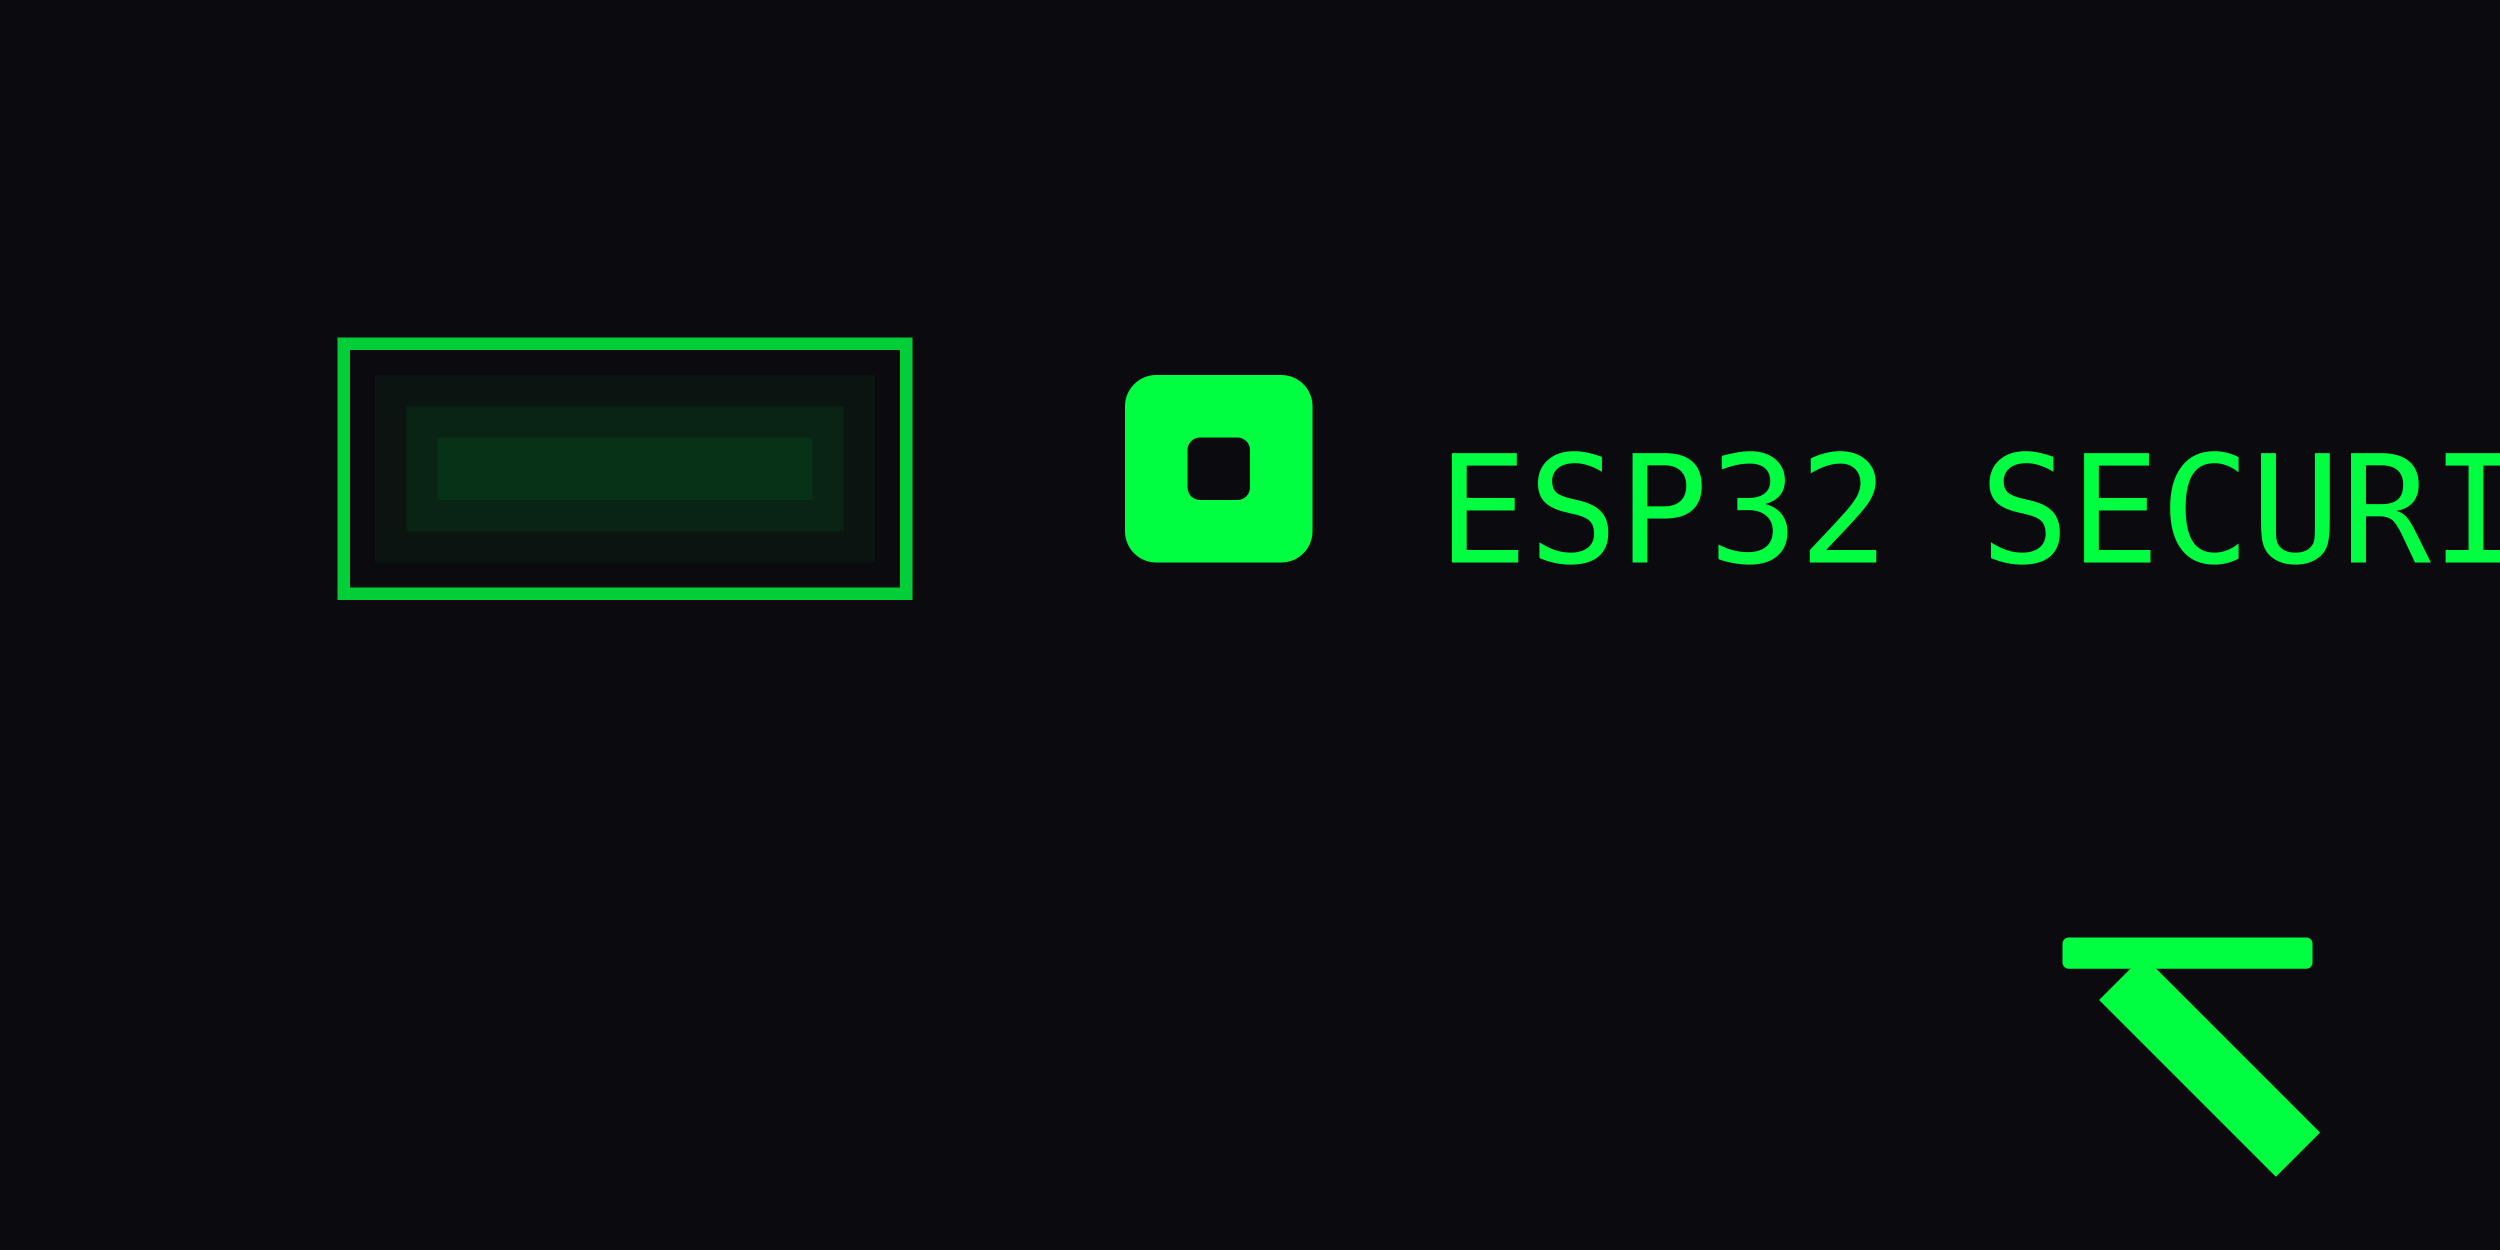
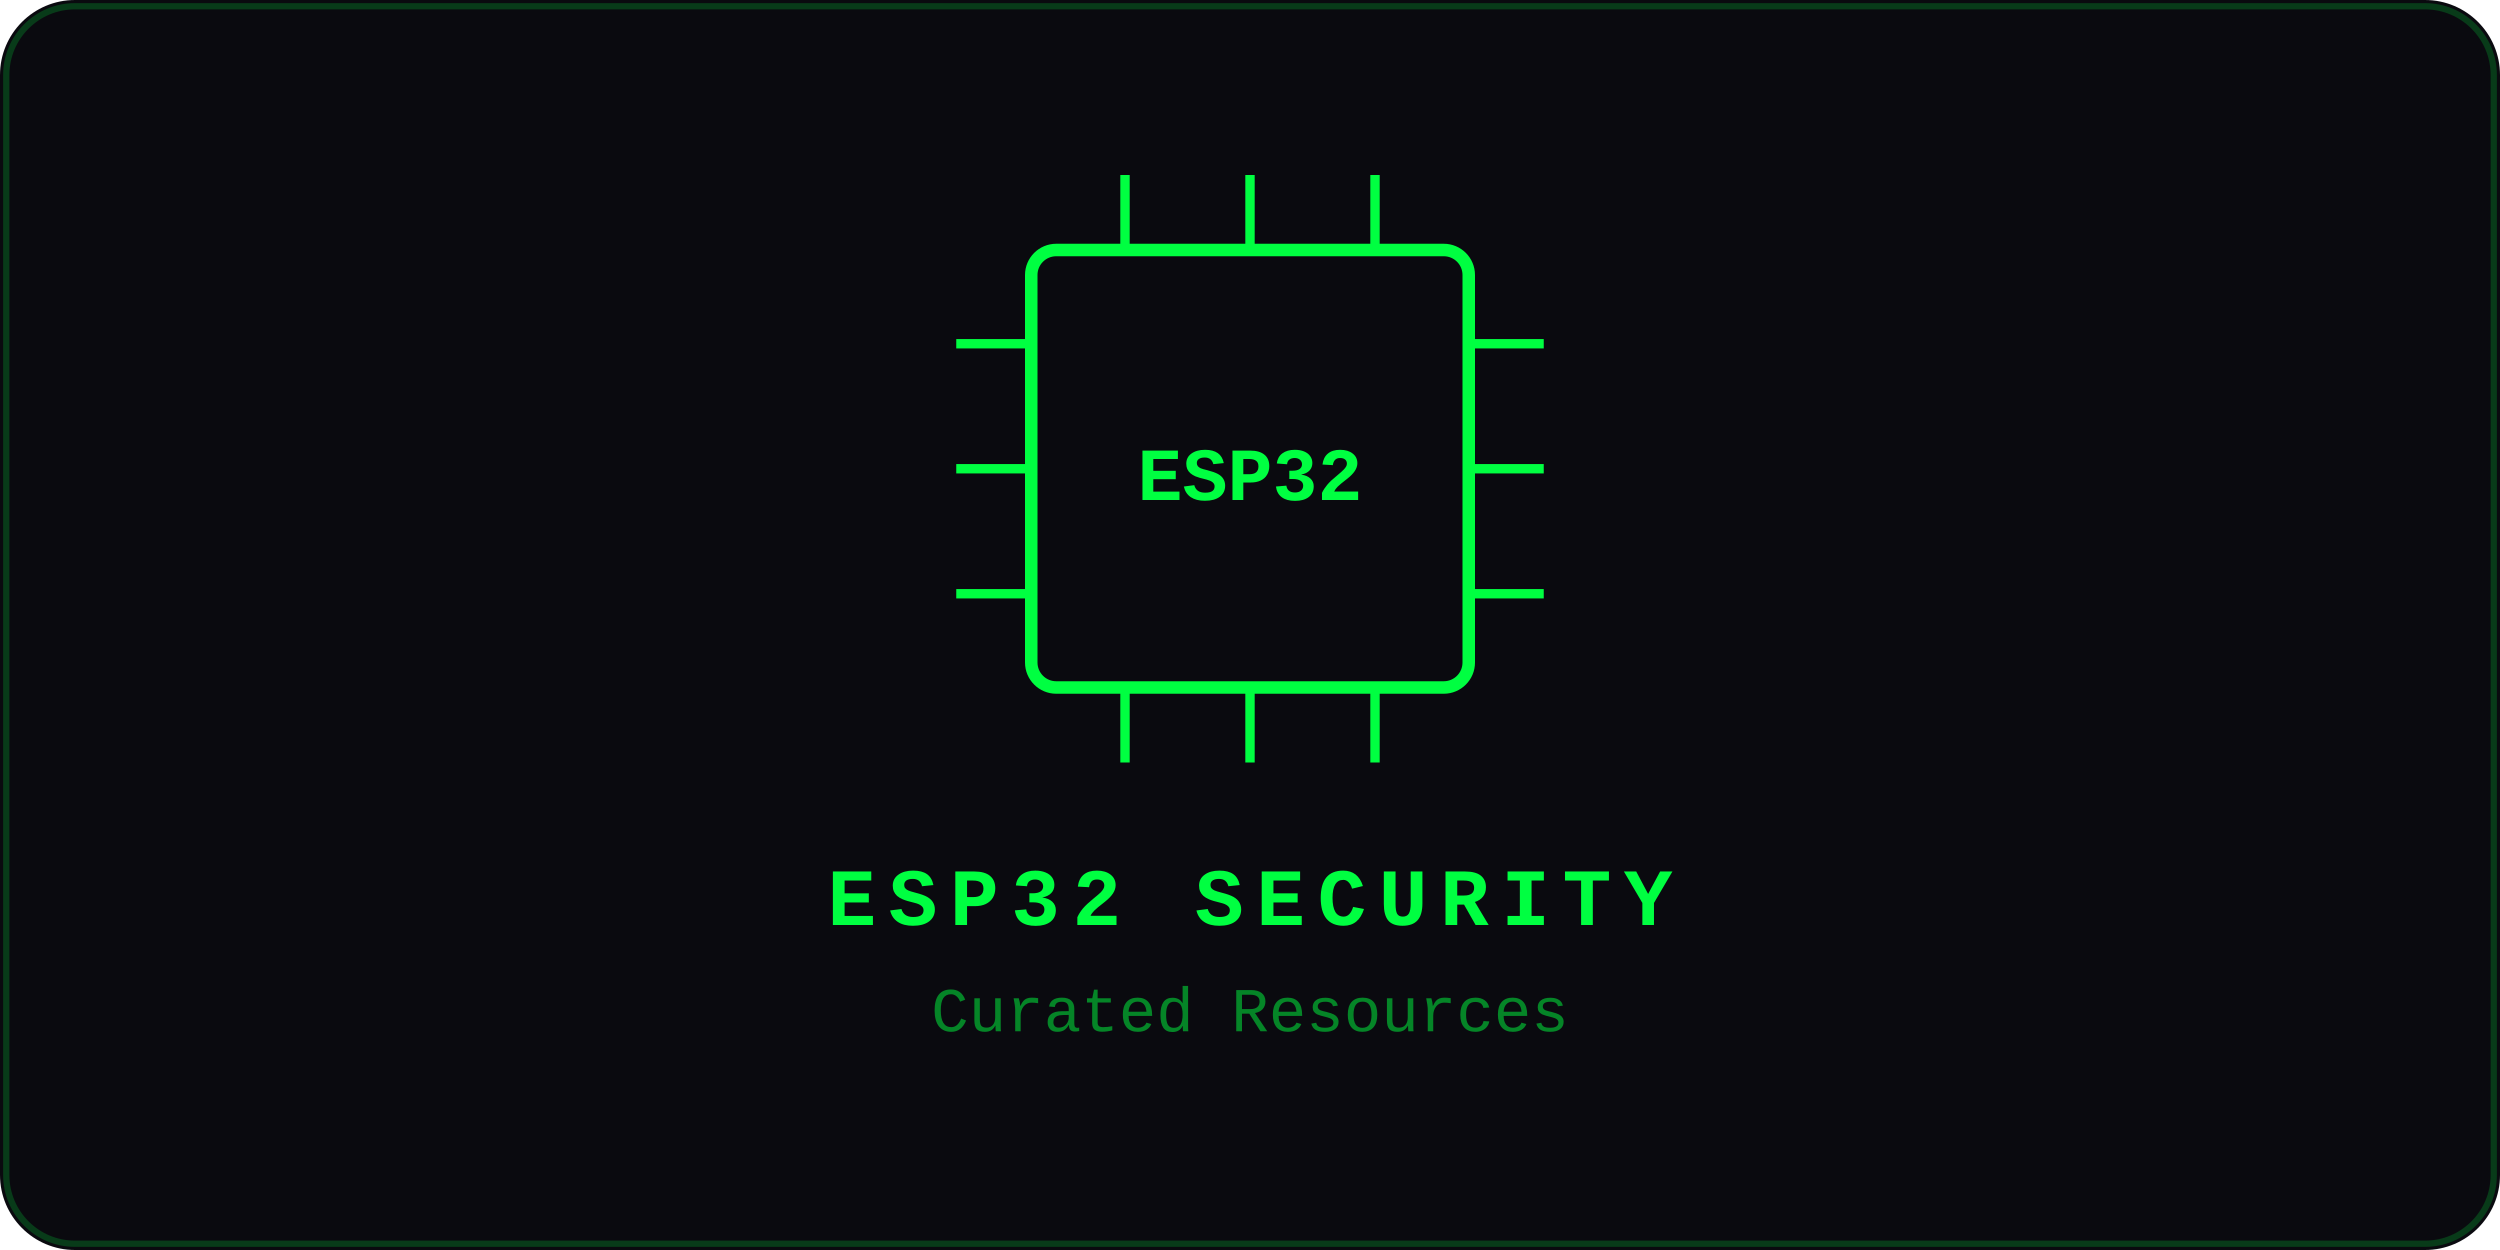
<svg xmlns="http://www.w3.org/2000/svg" viewBox="0 0 400 200" width="400" height="200">
-   <rect x="0" y="0" width="400" height="200" fill="#0a0a0f" />
-   <g transform="translate(50 50)">
-     <rect x="0" y="0" width="100" height="50" fill="#0a0a0f" rx="10" />
-     <path d="M10 10h80v30h-80z" fill="#00ff41" opacity="0.2" />
-     <path d="M15 15h70v20h-70z" fill="#00ff41" opacity="0.4" />
-     <path d="M20 20h60v10h-60z" fill="#00ff41" opacity="0.6" />
-     <path d="M5 5h90v40h-90z" fill="#0a0a0f" stroke="#00ff41" stroke-width="2" opacity="0.8" />
-     <rect x="120" y="0" width="50" height="50" fill="#0a0a0f" />
-     <rect x="130" y="10" width="30" height="30" fill="#00ff41" rx="5" />
-     <rect x="140" y="20" width="10" height="10" fill="#0a0a0f" rx="2" />
-     <text x="180" y="40" font-family="monospace" font-size="24" fill="#00ff41">ESP32 SECURITY</text>
-   </g>
-   <path d="M350 150h20v20h-20z" fill="#0a0a0f" transform="rotate(45 350 150)" />
-   <path d="M340 160h40v10h-40z" fill="#00ff41" transform="rotate(45 350 160)" />
-   <rect x="320" y="140" width="60" height="10" fill="#0a0a0f" rx="2" />
-   <rect x="330" y="150" width="40" height="5" fill="#00ff41" rx="1" />
+   <rect width="400" height="200" fill="#0a0a0f" rx="12" />
+   <rect x="1" y="1" width="398" height="198" fill="none" stroke="#00ff41" stroke-opacity="0.2" rx="11" />
+   <rect x="165" y="40" width="70" height="70" rx="4" fill="none" stroke="#00ff41" stroke-width="2" />
+   <line x1="180" y1="40" x2="180" y2="28" stroke="#00ff41" stroke-width="1.5" />
+   <line x1="200" y1="40" x2="200" y2="28" stroke="#00ff41" stroke-width="1.5" />
+   <line x1="220" y1="40" x2="220" y2="28" stroke="#00ff41" stroke-width="1.5" />
+   <line x1="180" y1="110" x2="180" y2="122" stroke="#00ff41" stroke-width="1.5" />
+   <line x1="200" y1="110" x2="200" y2="122" stroke="#00ff41" stroke-width="1.5" />
+   <line x1="220" y1="110" x2="220" y2="122" stroke="#00ff41" stroke-width="1.5" />
+   <line x1="165" y1="55" x2="153" y2="55" stroke="#00ff41" stroke-width="1.5" />
+   <line x1="165" y1="75" x2="153" y2="75" stroke="#00ff41" stroke-width="1.5" />
+   <line x1="165" y1="95" x2="153" y2="95" stroke="#00ff41" stroke-width="1.5" />
+   <line x1="235" y1="55" x2="247" y2="55" stroke="#00ff41" stroke-width="1.5" />
+   <line x1="235" y1="75" x2="247" y2="75" stroke="#00ff41" stroke-width="1.5" />
+   <line x1="235" y1="95" x2="247" y2="95" stroke="#00ff41" stroke-width="1.5" />
+   <text x="200" y="80" text-anchor="middle" font-family="'Courier New', monospace" font-size="12" fill="#00ff41" font-weight="bold">ESP32</text>
+   <text x="200" y="148" text-anchor="middle" font-family="'Courier New', monospace" font-size="13" fill="#00ff41" font-weight="bold" letter-spacing="2">ESP32 SECURITY</text>
+   <text x="200" y="165" text-anchor="middle" font-family="'Courier New', monospace" font-size="10" fill="#00ff41" fill-opacity="0.5">Curated Resources</text>
</svg>
